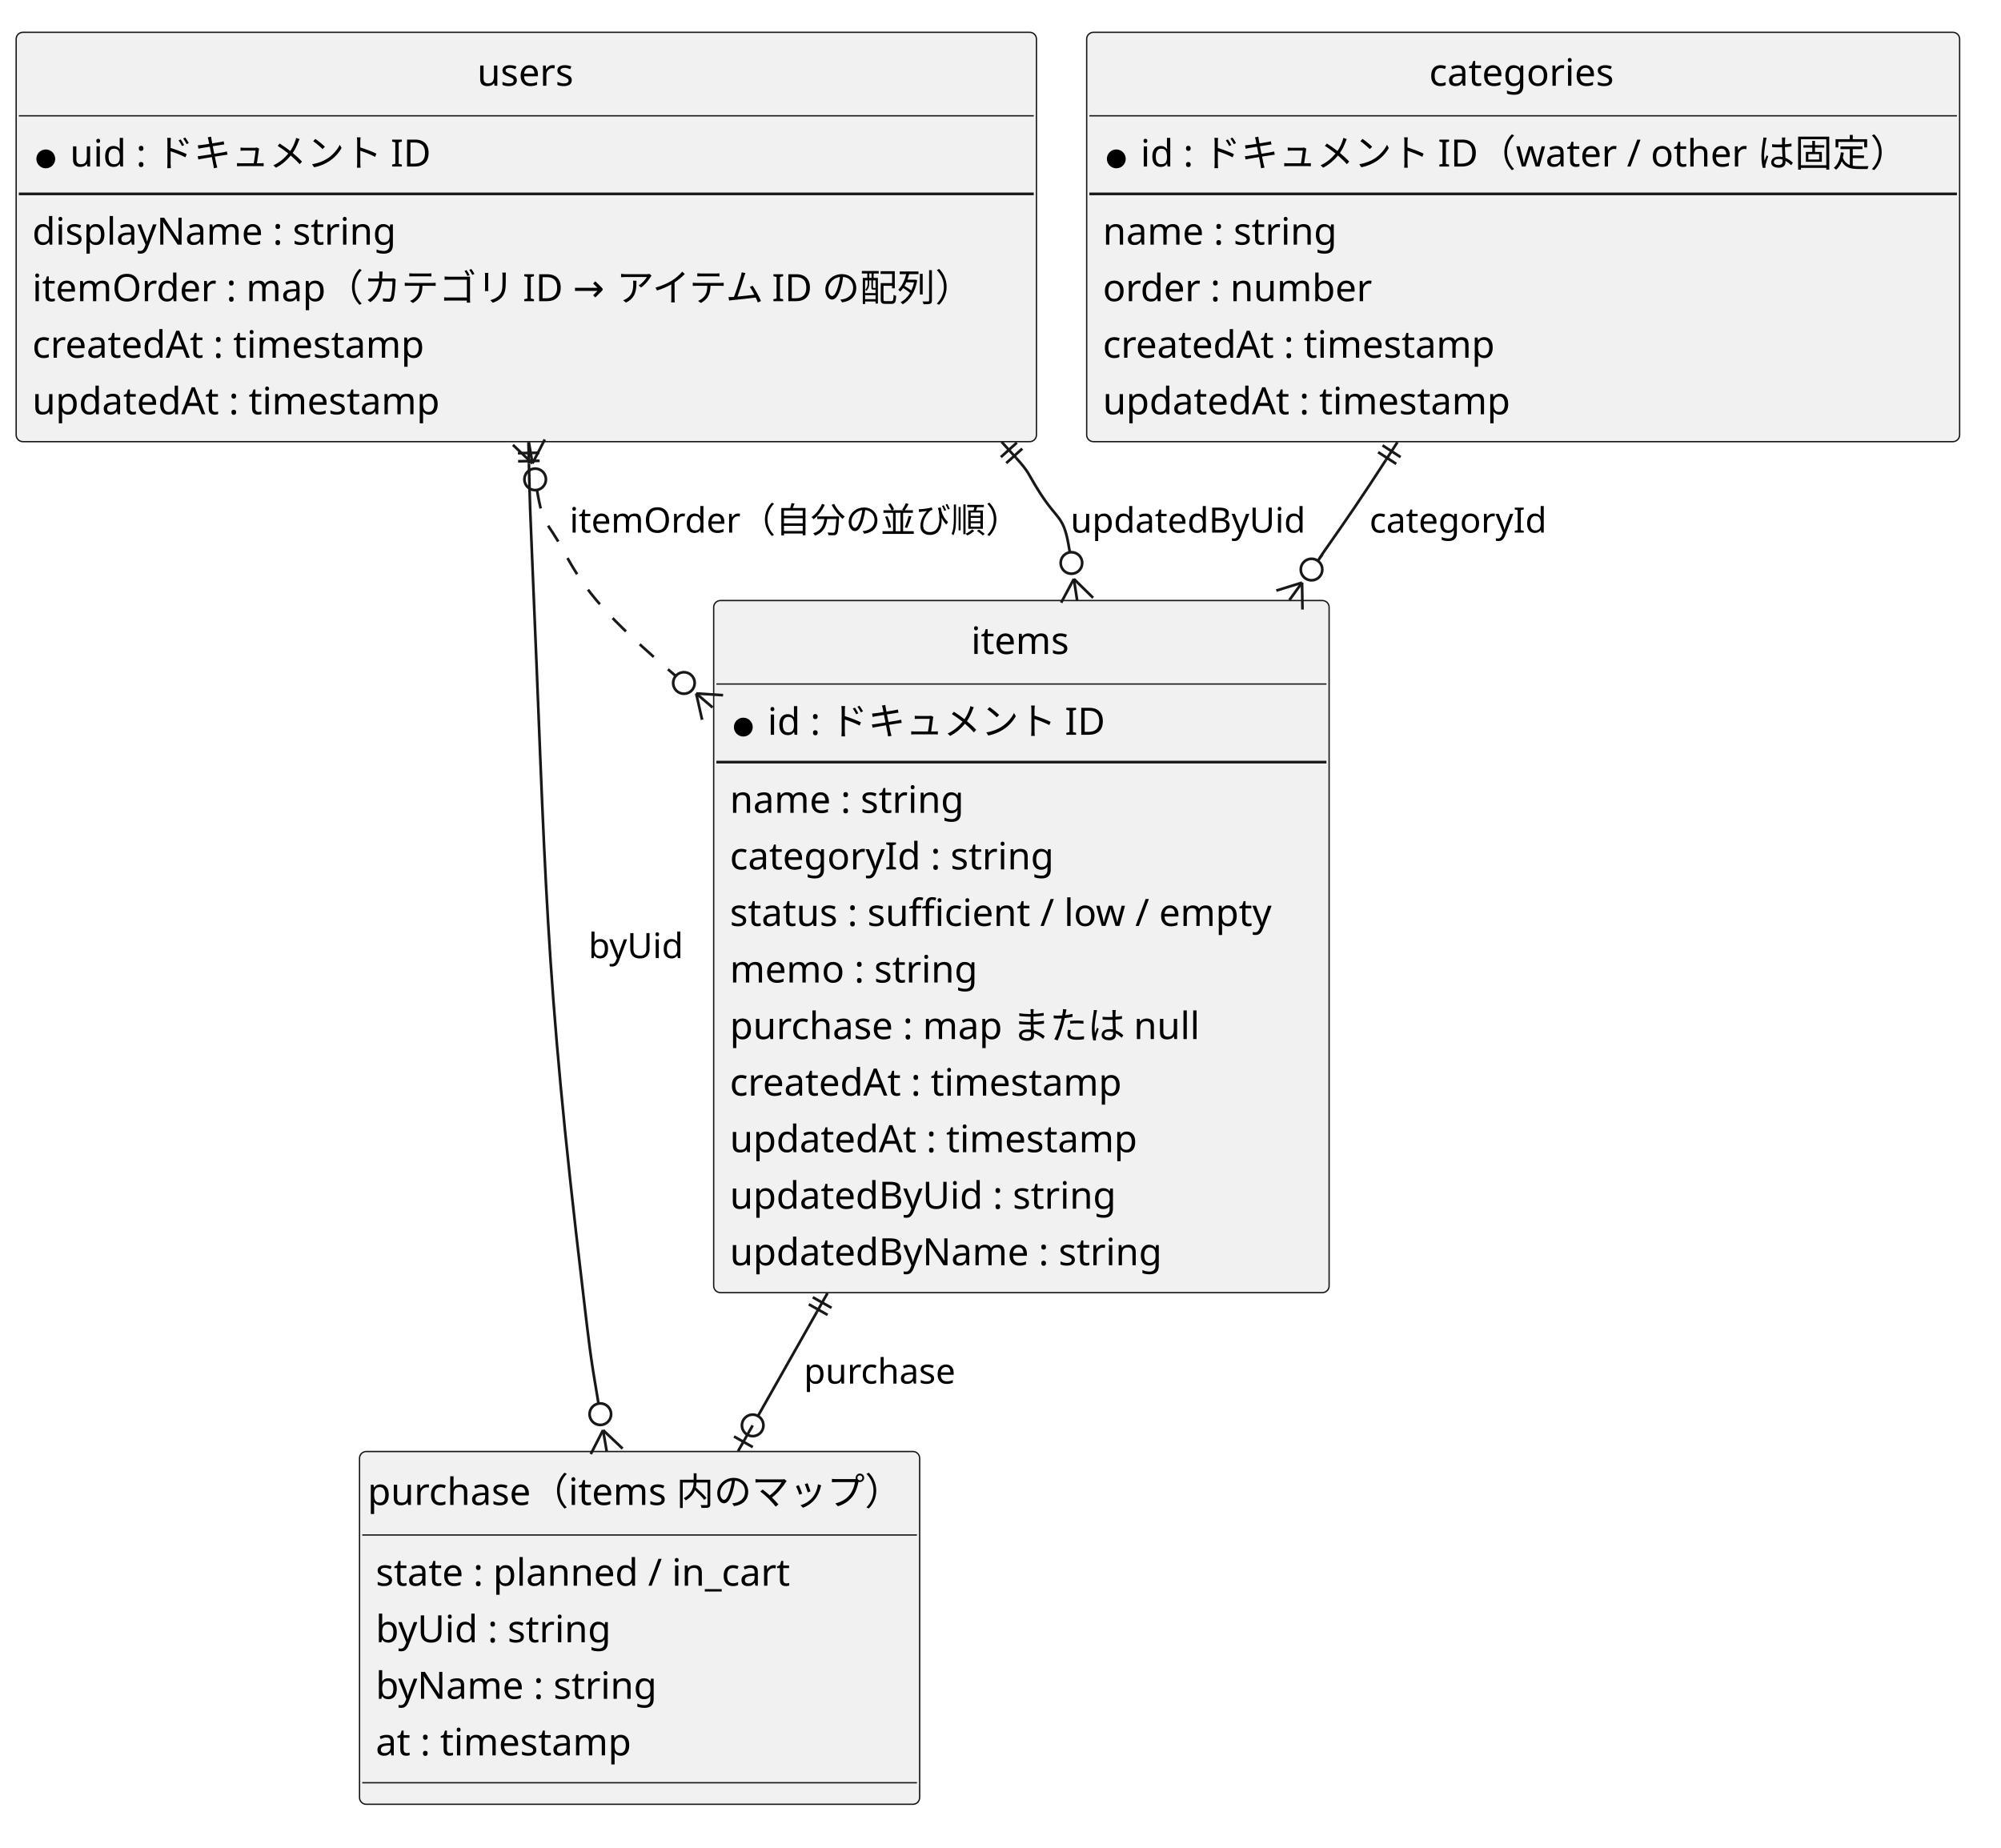
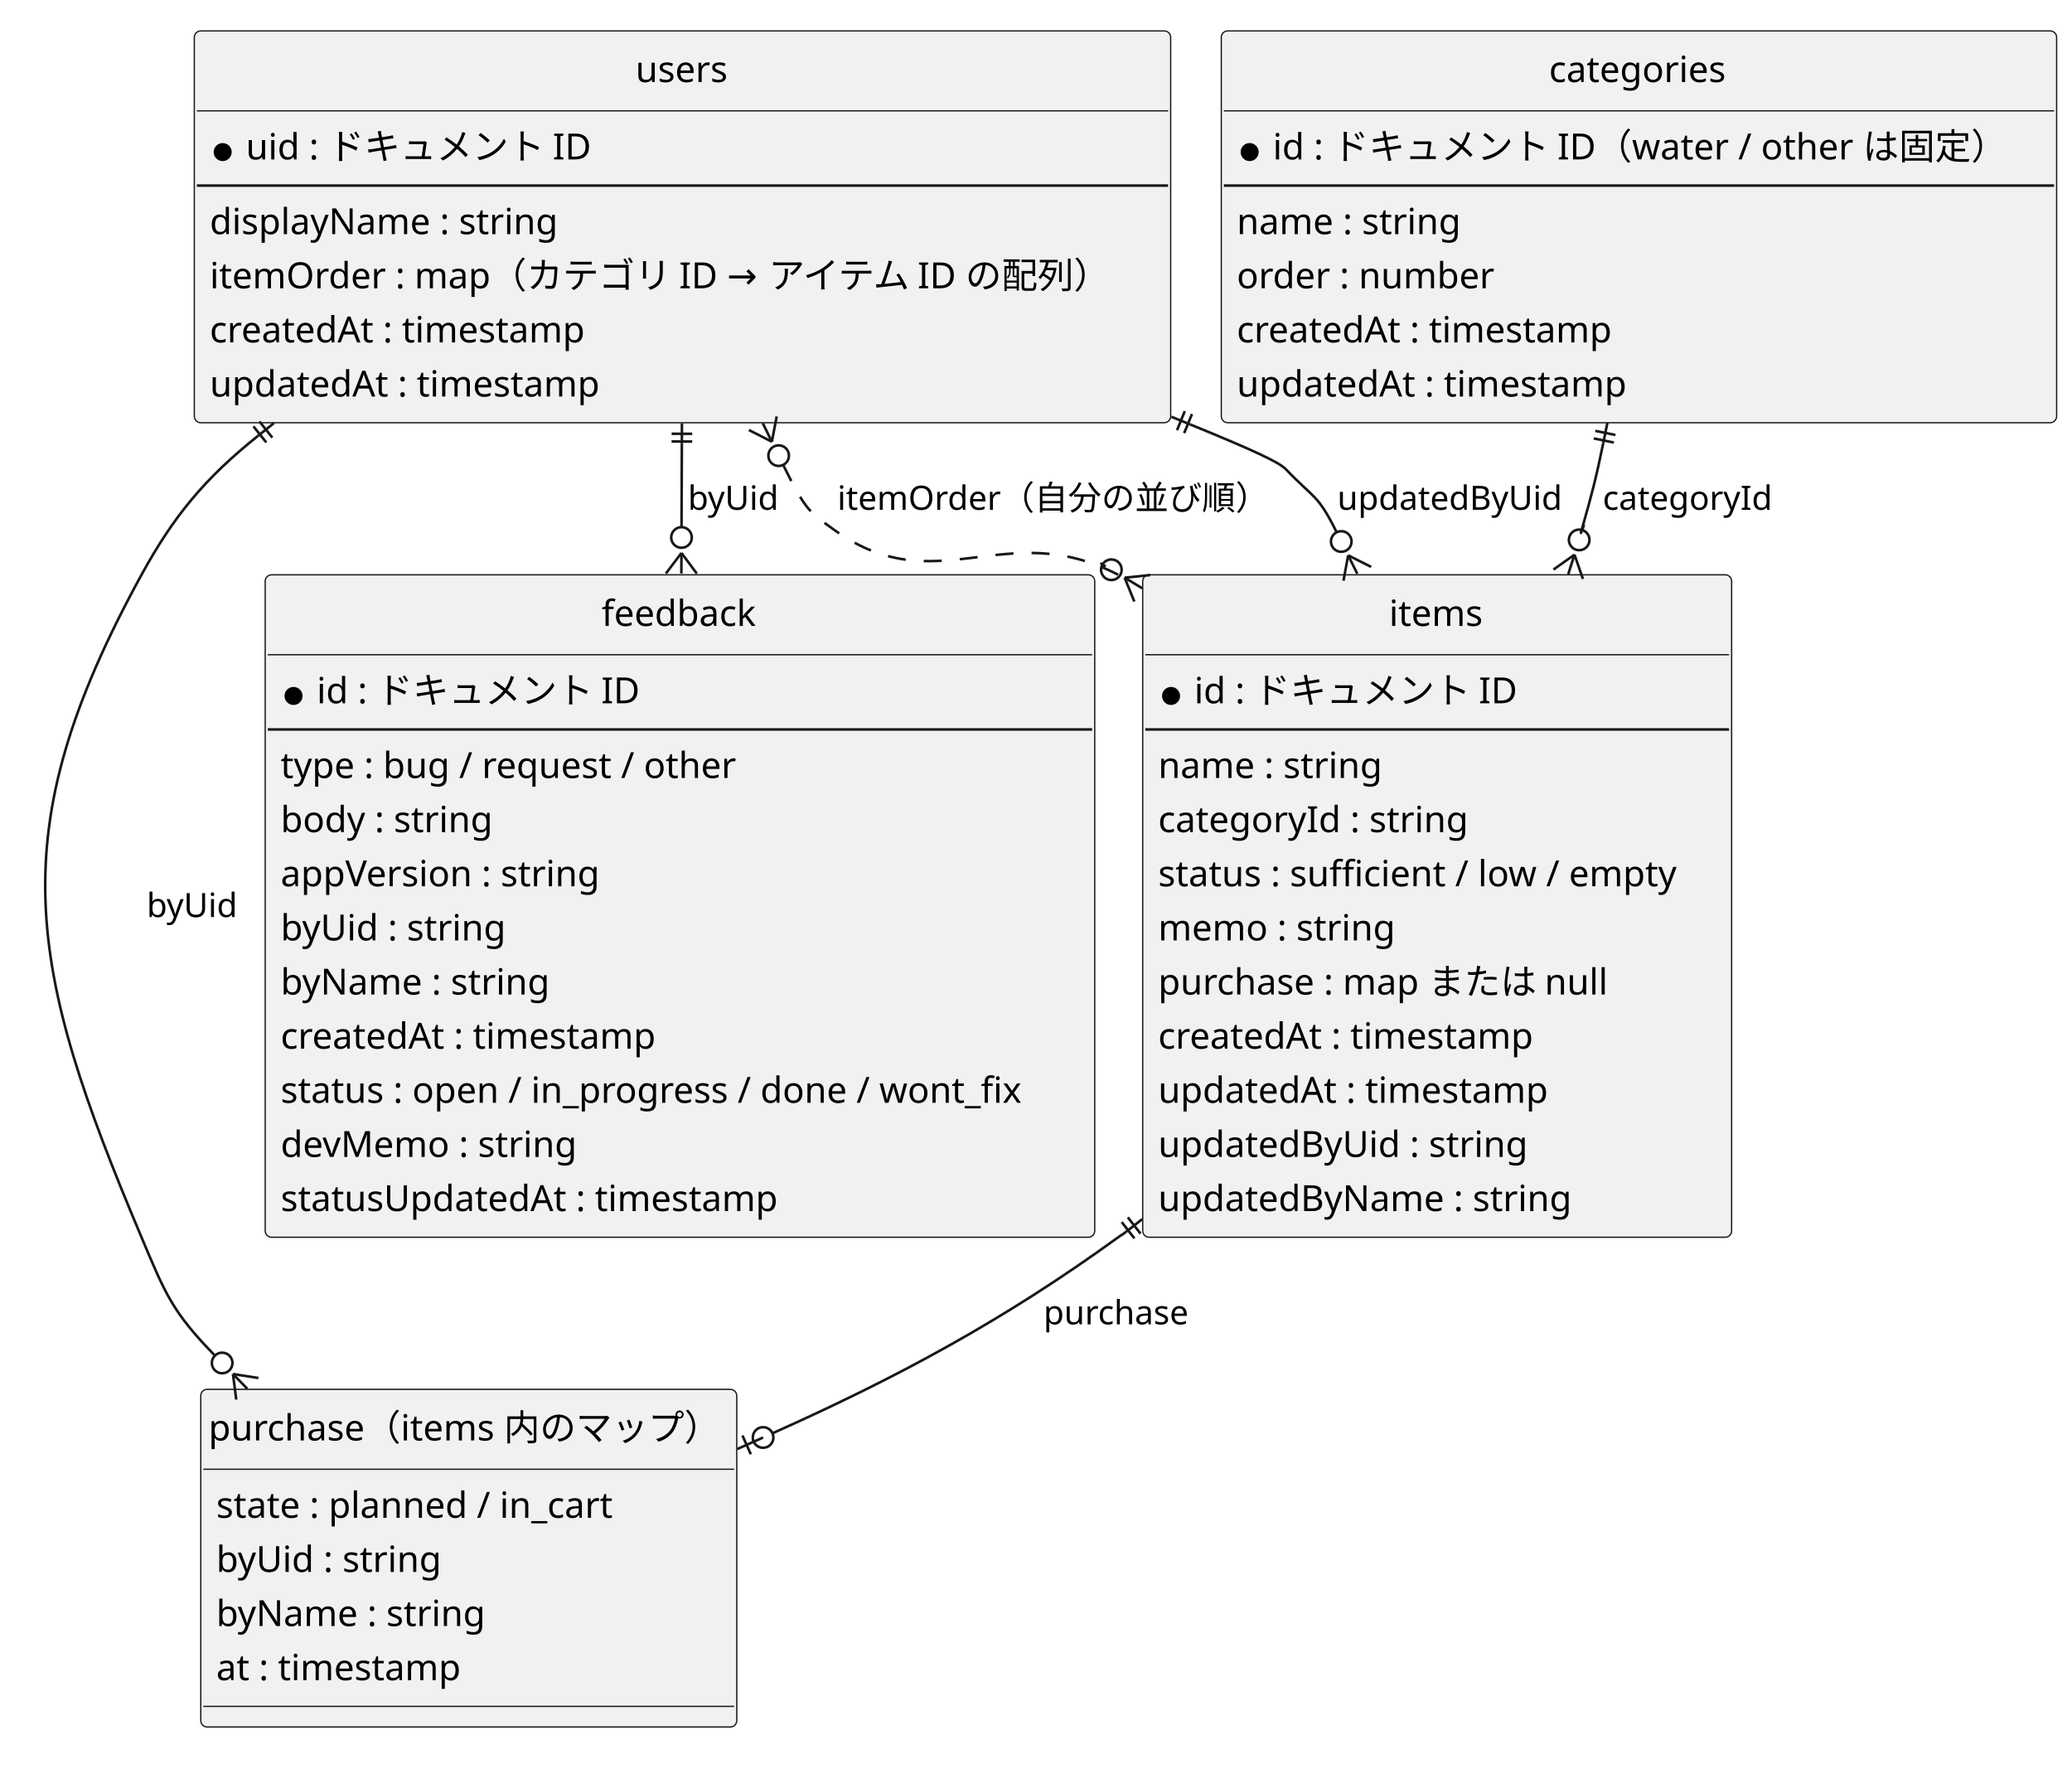
- <svg xmlns="http://www.w3.org/2000/svg" version="1.1" data-diagram-type="CLASS" style="width:743px;height:686px;background:#FFFFFF;" width="743px" height="686px" viewBox="0 0 743 686" zoomAndPan="magnify" preserveAspectRatio="none" contentStyleType="text/css">
+ <svg xmlns="http://www.w3.org/2000/svg" version="1.1" data-diagram-type="CLASS" style="width:804px;height:686px;background:#FFFFFF;" width="804px" height="686px" viewBox="0 0 804 686" zoomAndPan="magnify" preserveAspectRatio="none" contentStyleType="text/css">
  <defs />
  <g font-family="sans-serif" lengthAdjust="spacing">
    <g class="entity" data-qualified-name="users" id="ent0001" data-source-line="6">
-       <rect x="6" y="12" width="378.851" height="152" fill="#F1F1F1" style="stroke:#181818;stroke-width:0.5;" rx="2.5" ry="2.5" />
-       <text x="177.194" y="31.841" fill="#000" font-size="14" textLength="36.463" font-family="'Meiryo'">users</text>
-       <line x1="7" y1="43" x2="383.851" y2="43" style="stroke:#181818;stroke-width:0.5;" />
+       <rect x="75.403" y="12" width="378.851" height="152" fill="#F1F1F1" style="stroke:#181818;stroke-width:0.5;" rx="2.5" ry="2.5" />
+       <text x="246.597" y="31.841" fill="#000" font-size="14" textLength="36.463" font-family="'Meiryo'">users</text>
+       <line x1="76.403" y1="43" x2="453.254" y2="43" style="stroke:#181818;stroke-width:0.5;" />
      <g data-visibility-modifier="IE_MANDATORY">
-         <ellipse cx="17" cy="59" rx="3" ry="3" fill="#000" style="stroke:#000;stroke-width:1;" />
+         <ellipse cx="86.403" cy="59" rx="3" ry="3" fill="#000" style="stroke:#000;stroke-width:1;" />
      </g>
-       <text x="26" y="61.841" fill="#000" font-size="14" textLength="141.142" font-family="'Meiryo'">uid : ドキュメント ID</text>
-       <line x1="7" y1="72" x2="383.851" y2="72" style="stroke:#181818;stroke-width:1;" />
-       <text x="12" y="90.841" fill="#000" font-size="14" textLength="141.47" font-family="'Meiryo'">displayName : string</text>
-       <text x="12" y="111.841" fill="#000" font-size="14" textLength="366.851" font-family="'Meiryo'">itemOrder : map（カテゴリ ID → アイテム ID の配列）</text>
-       <text x="12" y="132.841" fill="#000" font-size="14" textLength="154.027" font-family="'Meiryo'">createdAt : timestamp</text>
-       <text x="12" y="153.841" fill="#000" font-size="14" textLength="158.758" font-family="'Meiryo'">updatedAt : timestamp</text>
+       <text x="95.403" y="61.841" fill="#000" font-size="14" textLength="141.142" font-family="'Meiryo'">uid : ドキュメント ID</text>
+       <line x1="76.403" y1="72" x2="453.254" y2="72" style="stroke:#181818;stroke-width:1;" />
+       <text x="81.403" y="90.841" fill="#000" font-size="14" textLength="141.47" font-family="'Meiryo'">displayName : string</text>
+       <text x="81.403" y="111.841" fill="#000" font-size="14" textLength="366.851" font-family="'Meiryo'">itemOrder : map（カテゴリ ID → アイテム ID の配列）</text>
+       <text x="81.403" y="132.841" fill="#000" font-size="14" textLength="154.027" font-family="'Meiryo'">createdAt : timestamp</text>
+       <text x="81.403" y="153.841" fill="#000" font-size="14" textLength="158.758" font-family="'Meiryo'">updatedAt : timestamp</text>
    </g>
    <g class="entity" data-qualified-name="categories" id="ent0002" data-source-line="15">
-       <rect x="403.5" y="12" width="324.136" height="152" fill="#F1F1F1" style="stroke:#181818;stroke-width:0.5;" rx="2.5" ry="2.5" />
-       <text x="530.667" y="31.841" fill="#000" font-size="14" textLength="69.802" font-family="'Meiryo'">categories</text>
-       <line x1="404.5" y1="43" x2="726.636" y2="43" style="stroke:#181818;stroke-width:0.5;" />
+       <rect x="473.903" y="12" width="324.136" height="152" fill="#F1F1F1" style="stroke:#181818;stroke-width:0.5;" rx="2.5" ry="2.5" />
+       <text x="601.07" y="31.841" fill="#000" font-size="14" textLength="69.802" font-family="'Meiryo'">categories</text>
+       <line x1="474.903" y1="43" x2="797.039" y2="43" style="stroke:#181818;stroke-width:0.5;" />
      <g data-visibility-modifier="IE_MANDATORY">
-         <ellipse cx="414.5" cy="59" rx="3" ry="3" fill="#000" style="stroke:#000;stroke-width:1;" />
+         <ellipse cx="484.903" cy="59" rx="3" ry="3" fill="#000" style="stroke:#000;stroke-width:1;" />
      </g>
-       <text x="423.5" y="61.841" fill="#000" font-size="14" textLength="298.136" font-family="'Meiryo'">id : ドキュメント ID（water / other は固定）</text>
-       <line x1="404.5" y1="72" x2="726.636" y2="72" style="stroke:#181818;stroke-width:1;" />
-       <text x="409.5" y="90.841" fill="#000" font-size="14" textLength="92.586" font-family="'Meiryo'">name : string</text>
-       <text x="409.5" y="111.841" fill="#000" font-size="14" textLength="105.13" font-family="'Meiryo'">order : number</text>
-       <text x="409.5" y="132.841" fill="#000" font-size="14" textLength="154.027" font-family="'Meiryo'">createdAt : timestamp</text>
-       <text x="409.5" y="153.841" fill="#000" font-size="14" textLength="158.758" font-family="'Meiryo'">updatedAt : timestamp</text>
+       <text x="493.903" y="61.841" fill="#000" font-size="14" textLength="298.136" font-family="'Meiryo'">id : ドキュメント ID（water / other は固定）</text>
+       <line x1="474.903" y1="72" x2="797.039" y2="72" style="stroke:#181818;stroke-width:1;" />
+       <text x="479.903" y="90.841" fill="#000" font-size="14" textLength="92.586" font-family="'Meiryo'">name : string</text>
+       <text x="479.903" y="111.841" fill="#000" font-size="14" textLength="105.13" font-family="'Meiryo'">order : number</text>
+       <text x="479.903" y="132.841" fill="#000" font-size="14" textLength="154.027" font-family="'Meiryo'">createdAt : timestamp</text>
+       <text x="479.903" y="153.841" fill="#000" font-size="14" textLength="158.758" font-family="'Meiryo'">updatedAt : timestamp</text>
    </g>
    <g class="entity" data-qualified-name="items" id="ent0003" data-source-line="24">
-       <rect x="265" y="223" width="228.521" height="257" fill="#F1F1F1" style="stroke:#181818;stroke-width:0.5;" rx="2.5" ry="2.5" />
-       <text x="360.588" y="242.841" fill="#000" font-size="14" textLength="37.345" font-family="'Meiryo'">items</text>
-       <line x1="266" y1="254" x2="492.521" y2="254" style="stroke:#181818;stroke-width:0.5;" />
+       <rect x="443.403" y="223" width="228.521" height="257" fill="#F1F1F1" style="stroke:#181818;stroke-width:0.5;" rx="2.5" ry="2.5" />
+       <text x="538.991" y="242.841" fill="#000" font-size="14" textLength="37.345" font-family="'Meiryo'">items</text>
+       <line x1="444.403" y1="254" x2="670.925" y2="254" style="stroke:#181818;stroke-width:0.5;" />
      <g data-visibility-modifier="IE_MANDATORY">
-         <ellipse cx="276" cy="270" rx="3" ry="3" fill="#000" style="stroke:#000;stroke-width:1;" />
+         <ellipse cx="454.403" cy="270" rx="3" ry="3" fill="#000" style="stroke:#000;stroke-width:1;" />
      </g>
-       <text x="285" y="272.841" fill="#000" font-size="14" textLength="132.487" font-family="'Meiryo'">id : ドキュメント ID</text>
-       <line x1="266" y1="283" x2="492.521" y2="283" style="stroke:#181818;stroke-width:1;" />
-       <text x="271" y="301.841" fill="#000" font-size="14" textLength="92.586" font-family="'Meiryo'">name : string</text>
-       <text x="271" y="322.841" fill="#000" font-size="14" textLength="127.579" font-family="'Meiryo'">categoryId : string</text>
-       <text x="271" y="343.841" fill="#000" font-size="14" textLength="216.521" font-family="'Meiryo'">status : sufficient / low / empty</text>
-       <text x="271" y="364.841" fill="#000" font-size="14" textLength="97.556" font-family="'Meiryo'">memo : string</text>
-       <text x="271" y="385.841" fill="#000" font-size="14" textLength="183.415" font-family="'Meiryo'">purchase : map または null</text>
-       <text x="271" y="406.841" fill="#000" font-size="14" textLength="154.027" font-family="'Meiryo'">createdAt : timestamp</text>
-       <text x="271" y="427.841" fill="#000" font-size="14" textLength="158.758" font-family="'Meiryo'">updatedAt : timestamp</text>
-       <text x="271" y="448.841" fill="#000" font-size="14" textLength="149.632" font-family="'Meiryo'">updatedByUid : string</text>
-       <text x="271" y="469.841" fill="#000" font-size="14" textLength="167.364" font-family="'Meiryo'">updatedByName : string</text>
+       <text x="463.403" y="272.841" fill="#000" font-size="14" textLength="132.487" font-family="'Meiryo'">id : ドキュメント ID</text>
+       <line x1="444.403" y1="283" x2="670.925" y2="283" style="stroke:#181818;stroke-width:1;" />
+       <text x="449.403" y="301.841" fill="#000" font-size="14" textLength="92.586" font-family="'Meiryo'">name : string</text>
+       <text x="449.403" y="322.841" fill="#000" font-size="14" textLength="127.579" font-family="'Meiryo'">categoryId : string</text>
+       <text x="449.403" y="343.841" fill="#000" font-size="14" textLength="216.521" font-family="'Meiryo'">status : sufficient / low / empty</text>
+       <text x="449.403" y="364.841" fill="#000" font-size="14" textLength="97.556" font-family="'Meiryo'">memo : string</text>
+       <text x="449.403" y="385.841" fill="#000" font-size="14" textLength="183.415" font-family="'Meiryo'">purchase : map または null</text>
+       <text x="449.403" y="406.841" fill="#000" font-size="14" textLength="154.027" font-family="'Meiryo'">createdAt : timestamp</text>
+       <text x="449.403" y="427.841" fill="#000" font-size="14" textLength="158.758" font-family="'Meiryo'">updatedAt : timestamp</text>
+       <text x="449.403" y="448.841" fill="#000" font-size="14" textLength="149.632" font-family="'Meiryo'">updatedByUid : string</text>
+       <text x="449.403" y="469.841" fill="#000" font-size="14" textLength="167.364" font-family="'Meiryo'">updatedByName : string</text>
    </g>
    <g class="entity" data-qualified-name="purchase" id="ent0004" data-source-line="38">
-       <rect x="133.5" y="539" width="207.981" height="131" fill="#F1F1F1" style="stroke:#181818;stroke-width:0.5;" rx="2.5" ry="2.5" />
-       <text x="136.5" y="558.841" fill="#000" font-size="14" textLength="201.981" font-family="'Meiryo'">purchase（items 内のマップ）</text>
-       <line x1="134.5" y1="570" x2="340.481" y2="570" style="stroke:#181818;stroke-width:0.5;" />
-       <text x="139.5" y="588.841" fill="#000" font-size="14" textLength="166.428" font-family="'Meiryo'">state : planned / in_cart</text>
-       <text x="139.5" y="609.841" fill="#000" font-size="14" textLength="93.017" font-family="'Meiryo'">byUid : string</text>
-       <text x="139.5" y="630.841" fill="#000" font-size="14" textLength="110.749" font-family="'Meiryo'">byName : string</text>
-       <text x="139.5" y="651.841" fill="#000" font-size="14" textLength="101.678" font-family="'Meiryo'">at : timestamp</text>
-       <line x1="134.5" y1="662" x2="340.481" y2="662" style="stroke:#181818;stroke-width:0.5;" />
+       <rect x="77.903" y="539" width="207.981" height="131" fill="#F1F1F1" style="stroke:#181818;stroke-width:0.5;" rx="2.5" ry="2.5" />
+       <text x="80.903" y="558.841" fill="#000" font-size="14" textLength="201.981" font-family="'Meiryo'">purchase（items 内のマップ）</text>
+       <line x1="78.903" y1="570" x2="284.885" y2="570" style="stroke:#181818;stroke-width:0.5;" />
+       <text x="83.903" y="588.841" fill="#000" font-size="14" textLength="166.428" font-family="'Meiryo'">state : planned / in_cart</text>
+       <text x="83.903" y="609.841" fill="#000" font-size="14" textLength="93.017" font-family="'Meiryo'">byUid : string</text>
+       <text x="83.903" y="630.841" fill="#000" font-size="14" textLength="110.749" font-family="'Meiryo'">byName : string</text>
+       <text x="83.903" y="651.841" fill="#000" font-size="14" textLength="101.678" font-family="'Meiryo'">at : timestamp</text>
+       <line x1="78.903" y1="662" x2="284.885" y2="662" style="stroke:#181818;stroke-width:0.5;" />
    </g>
-     <g class="link" data-entity-1="ent0002" data-entity-2="ent0003" id="lnk5" data-link-type="crowfoot">
-       <line x1="513.355" y1="165.392" x2="520.069" y2="169.742" style="stroke:#181818;stroke-width:1;" />
-       <line x1="511.724" y1="167.91" x2="518.438" y2="172.259" style="stroke:#181818;stroke-width:1;" />
-       <line x1="514.537" y1="170.924" x2="518.887" y2="164.21" style="stroke:#181818;stroke-width:1;" />
-       <line x1="483.469" y1="216.35" x2="483.631" y2="226.349" style="stroke:#181818;stroke-width:1;" />
-       <line x1="483.469" y1="216.35" x2="473.916" y2="219.305" style="stroke:#181818;stroke-width:1;" />
-       <line x1="483.469" y1="216.35" x2="478.773" y2="222.827" style="stroke:#181818;stroke-width:1;" />
-       <ellipse cx="486.991" cy="211.493" rx="4" ry="4" fill="none" style="stroke:#181818;stroke-width:1;" />
-       <path d="M514.537,170.924 C505.654,184.637 500.625,191.997 491.5,205 C487.38,210.871 493.685,202.261 489.339,208.254" style="stroke:#181818;stroke-width:1;" fill="none" />
-       <text x="508.5" y="197.781" fill="#000" font-size="13" textLength="68.047" font-family="'Meiryo'">categoryId</text>
+     <g class="entity" data-qualified-name="feedback" id="ent0005" data-source-line="45">
+       <rect x="102.903" y="223" width="321.887" height="257" fill="#F1F1F1" style="stroke:#181818;stroke-width:0.5;" rx="2.5" ry="2.5" />
+       <text x="233.433" y="242.841" fill="#000" font-size="14" textLength="60.826" font-family="'Meiryo'">feedback</text>
+       <line x1="103.903" y1="254" x2="423.79" y2="254" style="stroke:#181818;stroke-width:0.5;" />
+       <g data-visibility-modifier="IE_MANDATORY">
+         <ellipse cx="113.903" cy="270" rx="3" ry="3" fill="#000" style="stroke:#000;stroke-width:1;" />
+       </g>
+       <text x="122.903" y="272.841" fill="#000" font-size="14" textLength="132.487" font-family="'Meiryo'">id : ドキュメント ID</text>
+       <line x1="103.903" y1="283" x2="423.79" y2="283" style="stroke:#181818;stroke-width:1;" />
+       <text x="108.903" y="301.841" fill="#000" font-size="14" textLength="190.162" font-family="'Meiryo'">type : bug / request / other</text>
+       <text x="108.903" y="322.841" fill="#000" font-size="14" textLength="87.568" font-family="'Meiryo'">body : string</text>
+       <text x="108.903" y="343.841" fill="#000" font-size="14" textLength="130.368" font-family="'Meiryo'">appVersion : string</text>
+       <text x="108.903" y="364.841" fill="#000" font-size="14" textLength="93.017" font-family="'Meiryo'">byUid : string</text>
+       <text x="108.903" y="385.841" fill="#000" font-size="14" textLength="110.749" font-family="'Meiryo'">byName : string</text>
+       <text x="108.903" y="406.841" fill="#000" font-size="14" textLength="154.027" font-family="'Meiryo'">createdAt : timestamp</text>
+       <text x="108.903" y="427.841" fill="#000" font-size="14" textLength="309.887" font-family="'Meiryo'">status : open / in_progress / done / wont_fix</text>
+       <text x="108.903" y="448.841" fill="#000" font-size="14" textLength="120.271" font-family="'Meiryo'">devMemo : string</text>
+       <text x="108.903" y="469.841" fill="#000" font-size="14" textLength="201.64" font-family="'Meiryo'">statusUpdatedAt : timestamp</text>
    </g>
-     <g class="link" data-entity-1="ent0001" data-entity-2="ent0003" id="lnk6" data-link-type="crowfoot">
-       <line x1="371.637" y1="169.74" x2="377.572" y2="164.375" style="stroke:#181818;stroke-width:1;" />
-       <line x1="373.649" y1="171.965" x2="379.584" y2="166.601" style="stroke:#181818;stroke-width:1;" />
-       <line x1="377.287" y1="170.025" x2="371.923" y2="164.09" style="stroke:#181818;stroke-width:1;" />
-       <line x1="398.744" y1="214.986" x2="405.883" y2="221.988" style="stroke:#181818;stroke-width:1;" />
-       <line x1="398.744" y1="214.986" x2="394.021" y2="223.801" style="stroke:#181818;stroke-width:1;" />
-       <line x1="398.744" y1="214.986" x2="399.952" y2="222.894" style="stroke:#181818;stroke-width:1;" />
-       <ellipse cx="397.837" cy="209.055" rx="4" ry="4" fill="none" style="stroke:#181818;stroke-width:1;" />
-       <path d="M377.287,170.025 C382.314,175.586 381.515,175.612 385.5,182 C393.247,194.417 395.02,190.619 397.233,205.101" style="stroke:#181818;stroke-width:1;" fill="none" />
-       <text x="397.5" y="197.781" fill="#000" font-size="13" textLength="88.524" font-family="'Meiryo'">updatedByUid</text>
+     <g class="link" data-entity-1="ent0002" data-entity-2="ent0003" id="lnk6" data-link-type="crowfoot">
+       <line x1="619.002" y1="167.151" x2="626.84" y2="168.754" style="stroke:#181818;stroke-width:1;" />
+       <line x1="618.401" y1="170.09" x2="626.239" y2="171.693" style="stroke:#181818;stroke-width:1;" />
+       <line x1="622.119" y1="171.871" x2="623.722" y2="164.034" style="stroke:#181818;stroke-width:1;" />
+       <line x1="610.95" y1="215.171" x2="614.235" y2="224.617" style="stroke:#181818;stroke-width:1;" />
+       <line x1="610.95" y1="215.171" x2="602.803" y2="220.969" style="stroke:#181818;stroke-width:1;" />
+       <line x1="610.95" y1="215.171" x2="608.519" y2="222.793" style="stroke:#181818;stroke-width:1;" />
+       <ellipse cx="612.774" cy="209.455" rx="4" ry="4" fill="none" style="stroke:#181818;stroke-width:1;" />
+       <path d="M622.119,171.871 C619.312,185.602 617.636,191.89 613.903,205 C612.235,210.857 615.899,199.66 613.99,205.645" style="stroke:#181818;stroke-width:1;" fill="none" />
+       <text x="621.903" y="197.781" fill="#000" font-size="13" textLength="68.047" font-family="'Meiryo'">categoryId</text>
    </g>
-     <g class="link" data-entity-1="ent0003" data-entity-2="ent0004" id="lnk7" data-link-type="association">
-       <line x1="301.801" y1="481.718" x2="308.764" y2="485.657" style="stroke:#181818;stroke-width:1;" />
-       <line x1="300.324" y1="484.329" x2="307.287" y2="488.268" style="stroke:#181818;stroke-width:1;" />
-       <line x1="303.313" y1="487.169" x2="307.252" y2="480.206" style="stroke:#181818;stroke-width:1;" />
-       <line x1="279.479" y1="529.297" x2="274.063" y2="538.871" style="stroke:#181818;stroke-width:1;" />
-       <ellipse cx="279.479" cy="529.297" rx="4" ry="4" fill="none" style="stroke:#181818;stroke-width:1;" />
-       <line x1="279.514" y1="537.36" x2="272.551" y2="533.42" style="stroke:#181818;stroke-width:1;" />
-       <path d="M303.313,487.169 C291.802,507.515 291.661,507.765 281.449,525.816" style="stroke:#181818;stroke-width:1;" fill="none" />
-       <text x="298.5" y="513.781" fill="#000" font-size="13" textLength="57.459" font-family="'Meiryo'">purchase</text>
+     <g class="link" data-entity-1="ent0001" data-entity-2="ent0005" id="lnk7" data-link-type="crowfoot">
+       <line x1="260.6" y1="168.27" x2="268.6" y2="168.301" style="stroke:#181818;stroke-width:1;" />
+       <line x1="260.588" y1="171.27" x2="268.588" y2="171.301" style="stroke:#181818;stroke-width:1;" />
+       <line x1="264.585" y1="172.286" x2="264.615" y2="164.286" style="stroke:#181818;stroke-width:1;" />
+       <line x1="264.423" y1="214.513" x2="270.393" y2="222.536" style="stroke:#181818;stroke-width:1;" />
+       <line x1="264.423" y1="214.513" x2="258.393" y2="222.49" style="stroke:#181818;stroke-width:1;" />
+       <line x1="264.423" y1="214.513" x2="264.393" y2="222.513" style="stroke:#181818;stroke-width:1;" />
+       <ellipse cx="264.446" cy="208.513" rx="4" ry="4" fill="none" style="stroke:#181818;stroke-width:1;" />
+       <path d="M264.585,172.286 C264.515,190.543 264.538,184.571 264.461,204.513" style="stroke:#181818;stroke-width:1;" fill="none" />
+       <text x="266.903" y="197.781" fill="#000" font-size="13" textLength="35.953" font-family="'Meiryo'">byUid</text>
    </g>
-     <g class="link" data-entity-1="ent0001" data-entity-2="ent0004" id="lnk8" data-link-type="crowfoot">
-       <line x1="192.317" y1="168.294" x2="200.315" y2="168.121" style="stroke:#181818;stroke-width:1;" />
-       <line x1="192.382" y1="171.293" x2="200.38" y2="171.12" style="stroke:#181818;stroke-width:1;" />
-       <line x1="196.402" y1="172.206" x2="196.23" y2="164.208" style="stroke:#181818;stroke-width:1;" />
-       <line x1="223.924" y1="531.054" x2="231.19" y2="537.925" style="stroke:#181818;stroke-width:1;" />
-       <line x1="223.924" y1="531.054" x2="219.362" y2="539.953" style="stroke:#181818;stroke-width:1;" />
-       <line x1="223.924" y1="531.054" x2="225.276" y2="538.939" style="stroke:#181818;stroke-width:1;" />
-       <ellipse cx="222.91" cy="525.141" rx="4" ry="4" fill="none" style="stroke:#181818;stroke-width:1;" />
-       <path d="M196.402,172.206 C196.696,185.788 196.931,191.819 197.5,205 C202.78,327.4 201.991,358.349 216.5,480 C218.792,499.22 218.987,502.262 222.234,521.198" style="stroke:#181818;stroke-width:1;" fill="none" />
-       <text x="218.5" y="355.781" fill="#000" font-size="13" textLength="35.953" font-family="'Meiryo'">byUid</text>
+     <g class="link" data-entity-1="ent0001" data-entity-2="ent0003" id="lnk8" data-link-type="crowfoot">
+       <line x1="456.717" y1="166.898" x2="459.738" y2="159.49" style="stroke:#181818;stroke-width:1;" />
+       <line x1="459.495" y1="168.031" x2="462.516" y2="160.623" style="stroke:#181818;stroke-width:1;" />
+       <line x1="461.931" y1="164.704" x2="454.524" y2="161.683" style="stroke:#181818;stroke-width:1;" />
+       <line x1="523.122" y1="215.451" x2="532.057" y2="219.941" style="stroke:#181818;stroke-width:1;" />
+       <line x1="523.122" y1="215.451" x2="521.313" y2="225.286" style="stroke:#181818;stroke-width:1;" />
+       <line x1="523.122" y1="215.451" x2="526.685" y2="222.613" style="stroke:#181818;stroke-width:1;" />
+       <ellipse cx="520.45" cy="210.078" rx="4" ry="4" fill="none" style="stroke:#181818;stroke-width:1;" />
+       <path d="M461.931,164.704 C486.282,174.636 496.35,179.338 498.903,182 C510.168,193.742 511.278,191.639 518.668,206.497" style="stroke:#181818;stroke-width:1;" fill="none" />
+       <text x="518.903" y="197.781" fill="#000" font-size="13" textLength="88.524" font-family="'Meiryo'">updatedByUid</text>
    </g>
-     <g class="link" data-entity-1="ent0001" data-entity-2="ent0003" id="lnk9" data-link-type="crowfoot">
-       <line x1="197.711" y1="172.09" x2="190.456" y2="165.209" style="stroke:#181818;stroke-width:1;" />
-       <line x1="197.711" y1="172.09" x2="202.286" y2="163.198" style="stroke:#181818;stroke-width:1;" />
-       <line x1="197.711" y1="172.09" x2="196.371" y2="164.203" style="stroke:#181818;stroke-width:1;" />
-       <ellipse cx="198.717" cy="178.005" rx="4" ry="4" fill="none" style="stroke:#181818;stroke-width:1;" />
-       <line x1="258.512" y1="257.515" x2="268.492" y2="258.149" style="stroke:#181818;stroke-width:1;" />
-       <line x1="258.512" y1="257.515" x2="260.698" y2="267.274" style="stroke:#181818;stroke-width:1;" />
-       <line x1="258.512" y1="257.515" x2="264.595" y2="262.712" style="stroke:#181818;stroke-width:1;" />
-       <ellipse cx="253.95" cy="253.618" rx="4" ry="4" fill="none" style="stroke:#181818;stroke-width:1;" />
-       <path d="M199.387,181.949 C201.79,196.086 202.846,192.571 209.5,205 C217.384,219.727 225.47,229.288 250.909,251.02" style="stroke:#181818;stroke-width:1;stroke-dasharray:7,7;" fill="none" />
-       <text x="211.5" y="197.781" fill="#000" font-size="13" textLength="168.264" font-family="'Meiryo'">itemOrder（自分の並び順）</text>
+     <g class="link" data-entity-1="ent0003" data-entity-2="ent0004" id="lnk9" data-link-type="association">
+       <line x1="437.627" y1="472.274" x2="442.548" y2="478.581" style="stroke:#181818;stroke-width:1;" />
+       <line x1="435.262" y1="474.12" x2="440.183" y2="480.427" style="stroke:#181818;stroke-width:1;" />
+       <line x1="436.934" y1="477.888" x2="443.241" y2="472.967" style="stroke:#181818;stroke-width:1;" />
+       <line x1="296.105" y1="557.684" x2="286.064" y2="562.175" style="stroke:#181818;stroke-width:1;" />
+       <ellipse cx="296.105" cy="557.684" rx="4" ry="4" fill="none" style="stroke:#181818;stroke-width:1;" />
+       <line x1="291.348" y1="564.194" x2="288.082" y2="556.891" style="stroke:#181818;stroke-width:1;" />
+       <path d="M436.934,477.888 C433.835,480.306 437.028,477.734 433.903,480 C388.646,512.825 347.022,534.912 299.757,556.051" style="stroke:#181818;stroke-width:1;" fill="none" />
+       <text x="404.903" y="513.781" fill="#000" font-size="13" textLength="57.459" font-family="'Meiryo'">purchase</text>
+     </g>
+     <g class="link" data-entity-1="ent0001" data-entity-2="ent0004" id="lnk10" data-link-type="crowfoot">
+       <line x1="100.671" y1="163.523" x2="105.669" y2="169.77" style="stroke:#181818;stroke-width:1;" />
+       <line x1="98.328" y1="165.398" x2="103.327" y2="171.644" style="stroke:#181818;stroke-width:1;" />
+       <line x1="100.047" y1="169.145" x2="106.293" y2="164.147" style="stroke:#181818;stroke-width:1;" />
+       <line x1="90.389" y1="533.067" x2="100.271" y2="534.604" style="stroke:#181818;stroke-width:1;" />
+       <line x1="90.389" y1="533.067" x2="91.681" y2="542.984" style="stroke:#181818;stroke-width:1;" />
+       <line x1="90.389" y1="533.067" x2="95.976" y2="538.794" style="stroke:#181818;stroke-width:1;" />
+       <ellipse cx="86.2" cy="528.773" rx="4" ry="4" fill="none" style="stroke:#181818;stroke-width:1;" />
+       <path d="M100.047,169.145 C79.443,185.632 67.428,200.15 54.903,223 C0,323.162 10.456,374.78 54.903,480 C64.118,501.815 66.71,508.795 83.406,525.91" style="stroke:#181818;stroke-width:1;" fill="none" />
+       <text x="56.903" y="355.781" fill="#000" font-size="13" textLength="35.953" font-family="'Meiryo'">byUid</text>
+     </g>
+     <g class="link" data-entity-1="ent0001" data-entity-2="ent0003" id="lnk11" data-link-type="crowfoot">
+       <line x1="299.505" y1="171.379" x2="290.6" y2="166.828" style="stroke:#181818;stroke-width:1;" />
+       <line x1="299.505" y1="171.379" x2="301.38" y2="161.556" style="stroke:#181818;stroke-width:1;" />
+       <line x1="299.505" y1="171.379" x2="295.99" y2="164.192" style="stroke:#181818;stroke-width:1;" />
+       <ellipse cx="302.141" cy="176.769" rx="4" ry="4" fill="none" style="stroke:#181818;stroke-width:1;" />
+       <line x1="436.388" y1="224.123" x2="446.335" y2="223.09" style="stroke:#181818;stroke-width:1;" />
+       <line x1="436.388" y1="224.123" x2="440.165" y2="233.383" style="stroke:#181818;stroke-width:1;" />
+       <line x1="436.388" y1="224.123" x2="443.25" y2="228.236" style="stroke:#181818;stroke-width:1;" />
+       <ellipse cx="431.242" cy="221.039" rx="4" ry="4" fill="none" style="stroke:#181818;stroke-width:1;" />
+       <path d="M303.898,180.362 C312.949,198.87 314.694,198.965 322.903,205 C363.17,234.604 389.574,199.92 433.903,223 C437.053,224.64 424.731,217.135 427.811,218.982" style="stroke:#181818;stroke-width:1;stroke-dasharray:7,7;" fill="none" />
+       <text x="324.903" y="197.781" fill="#000" font-size="13" textLength="168.264" font-family="'Meiryo'">itemOrder（自分の並び順）</text>
    </g>
  </g>
</svg>
